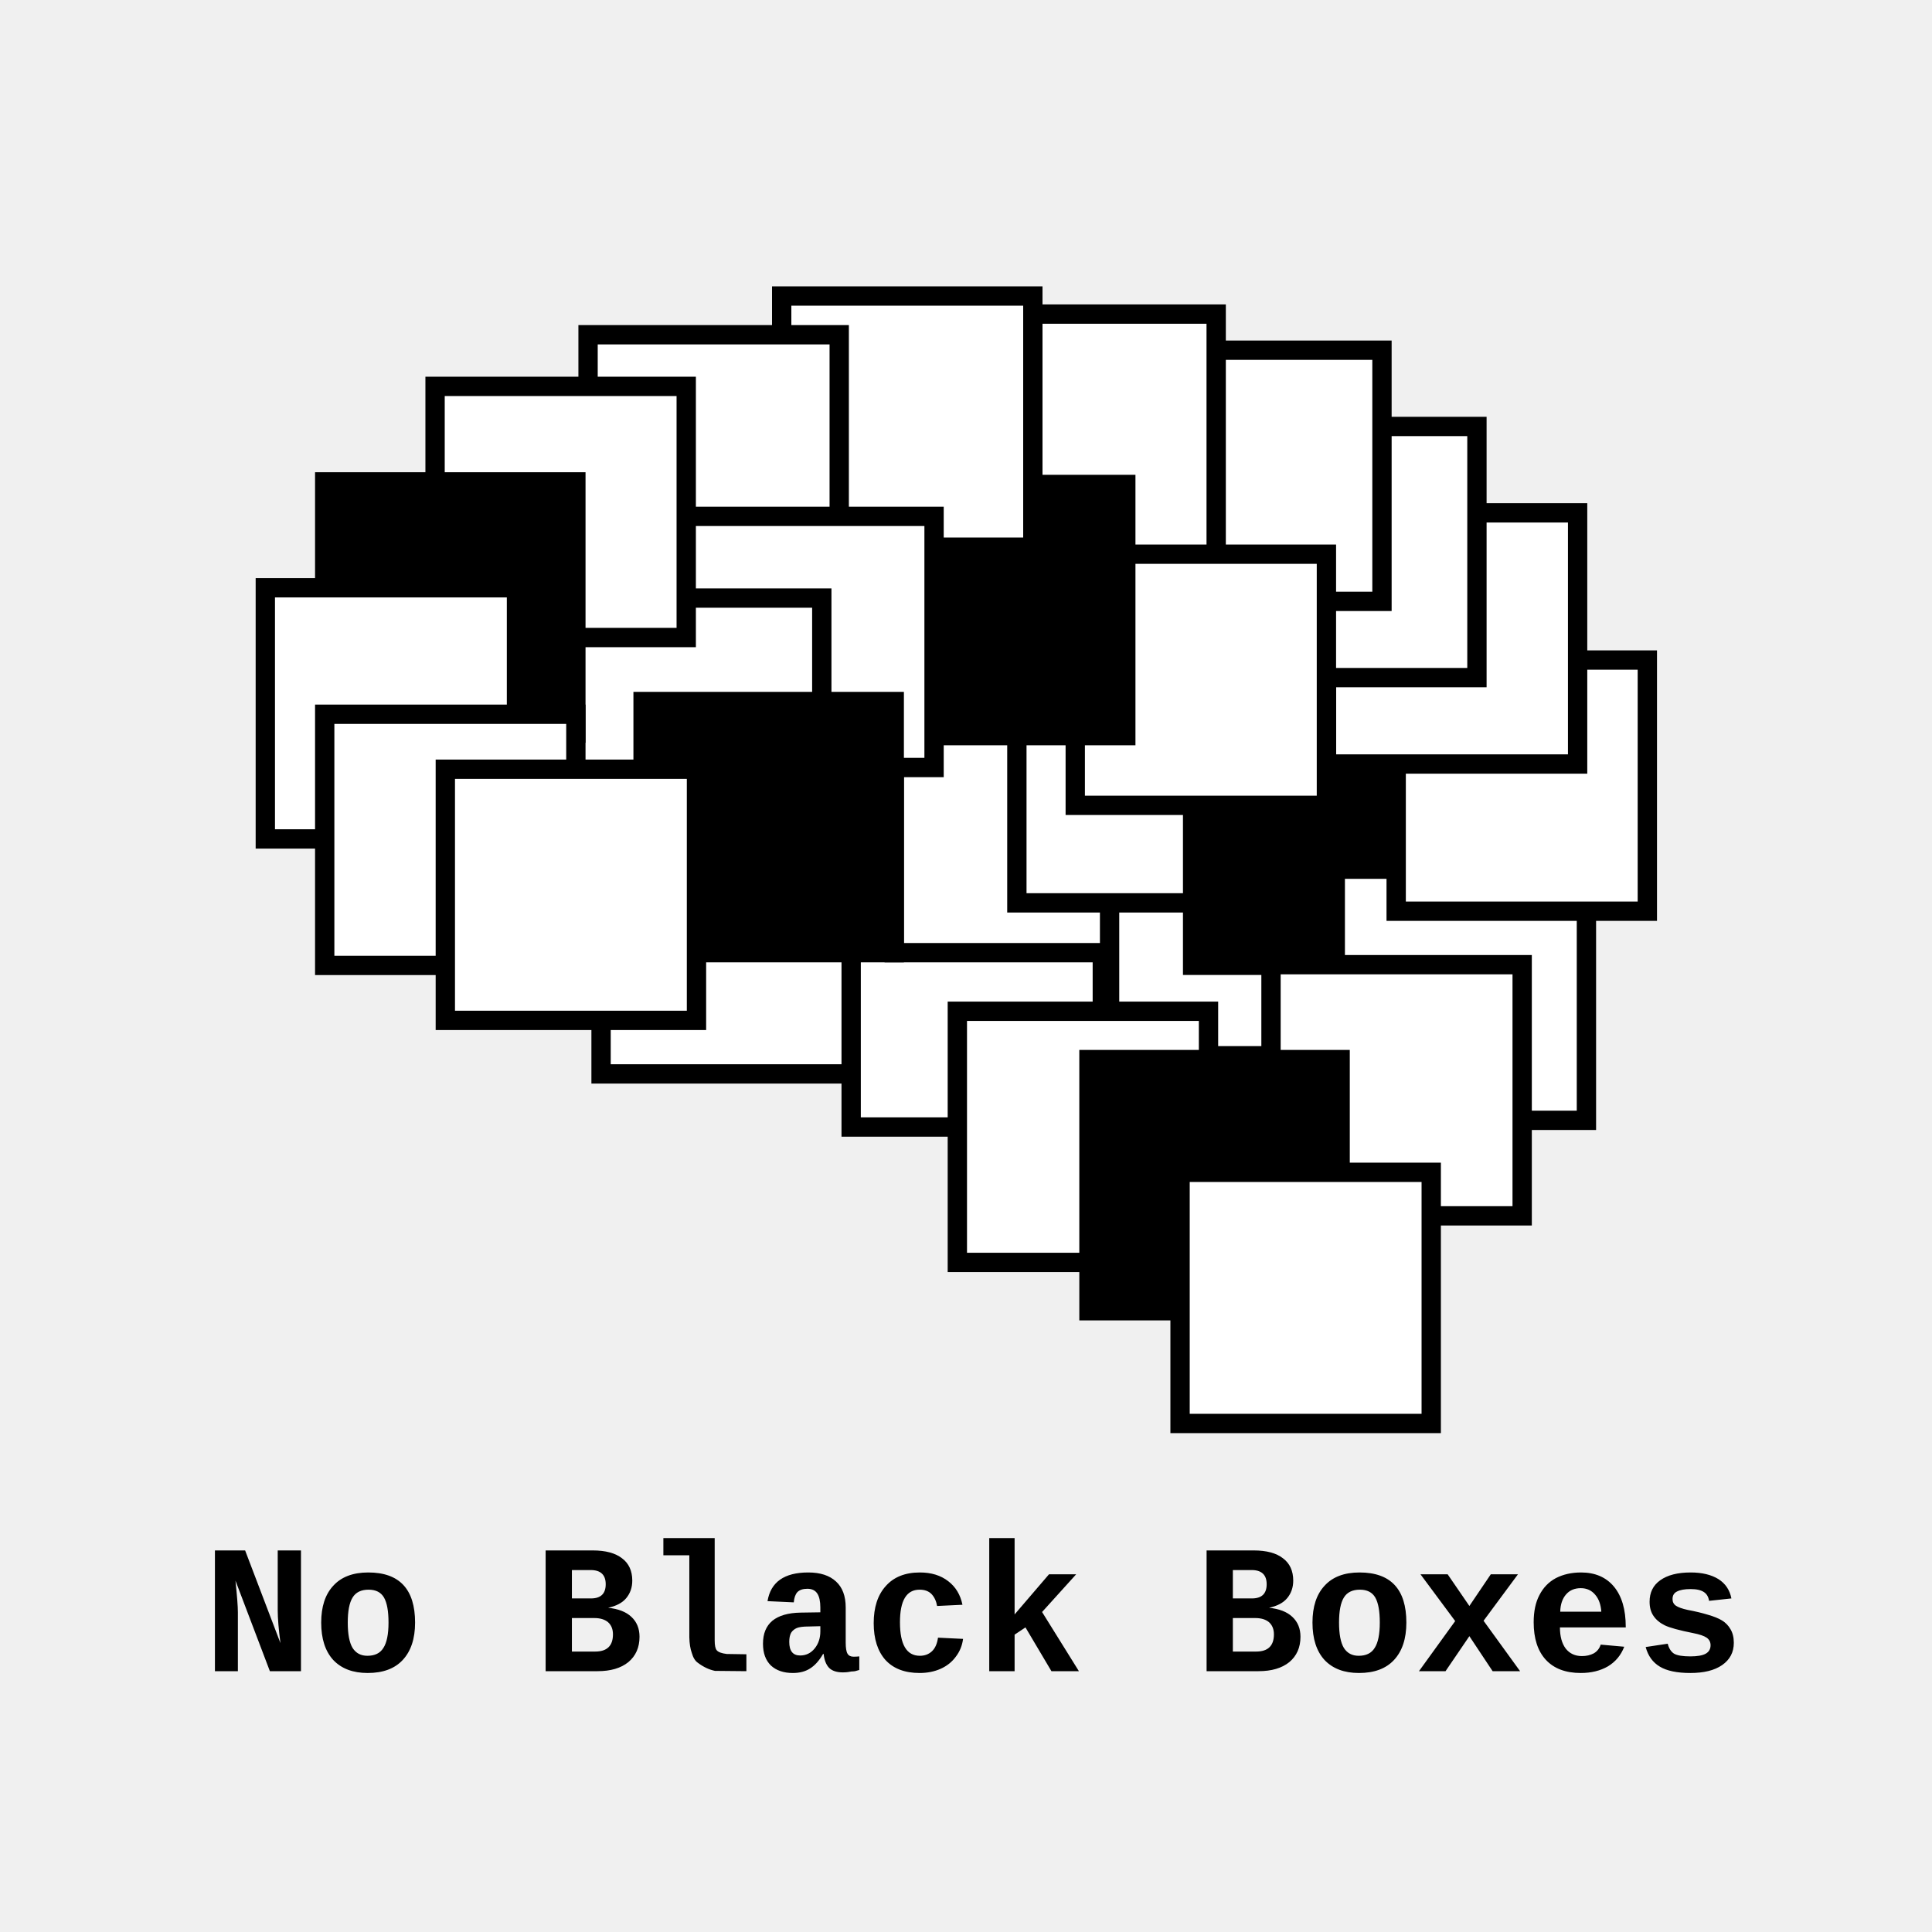
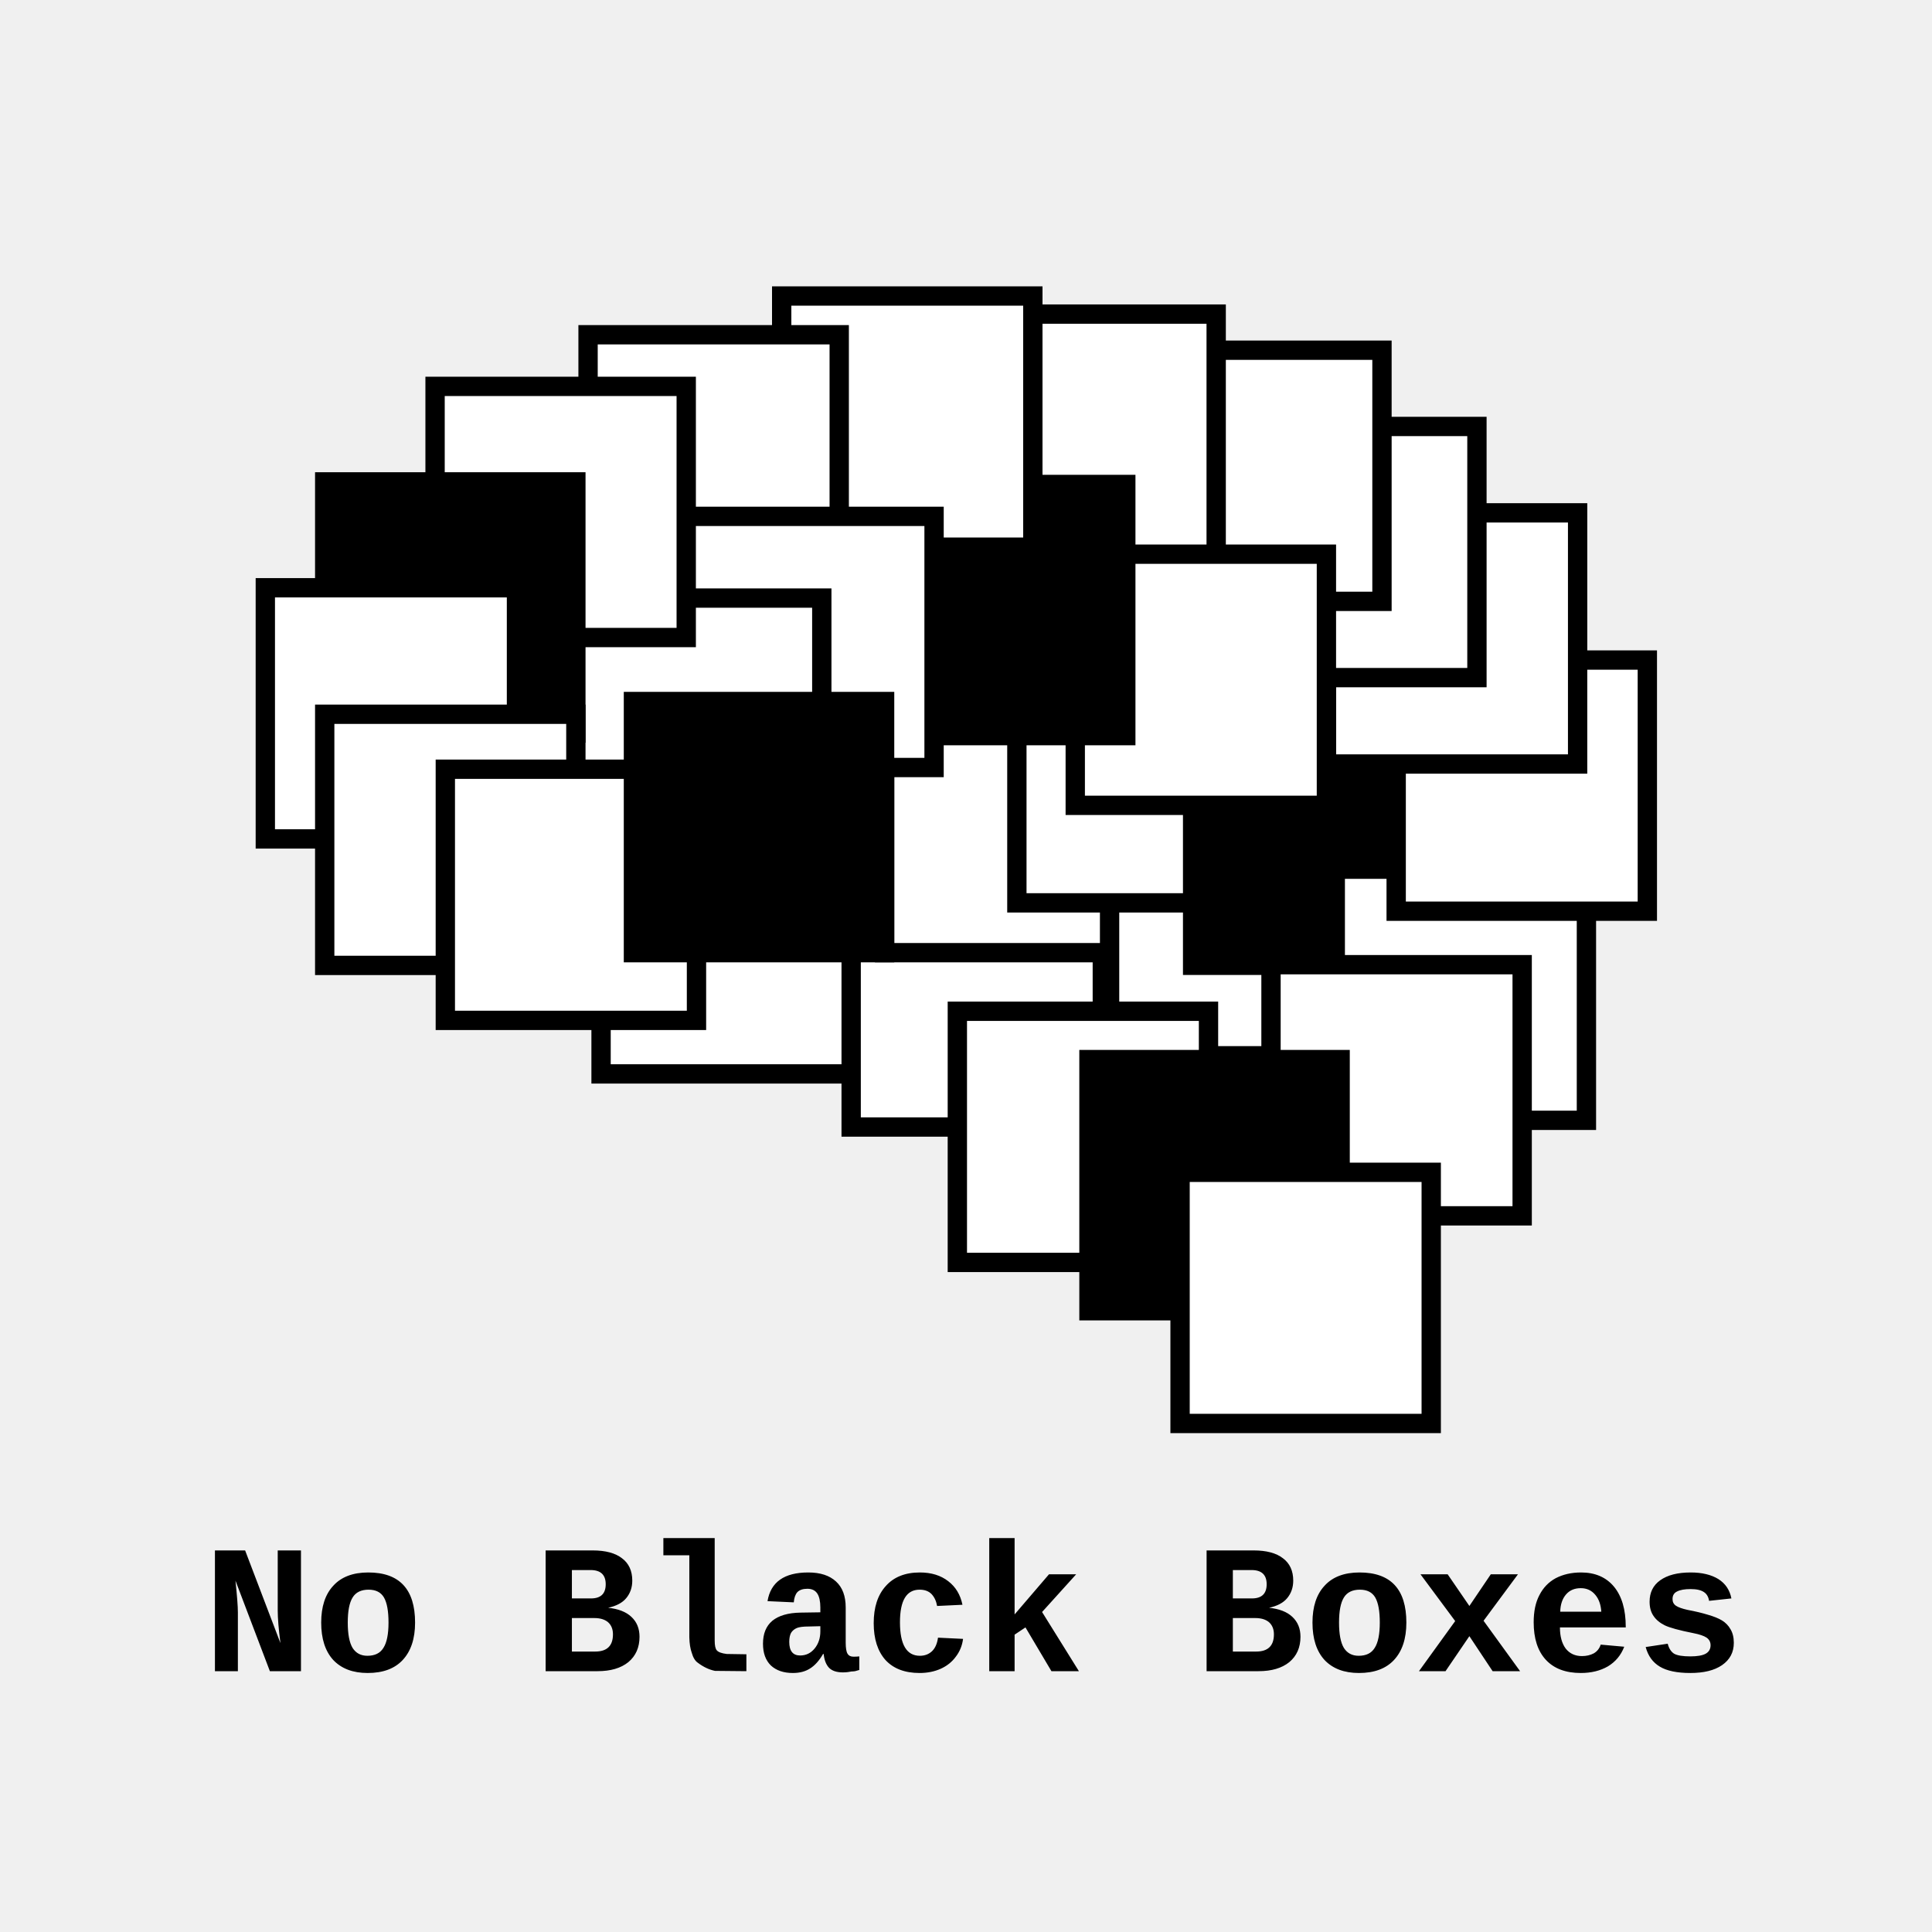
<svg xmlns="http://www.w3.org/2000/svg" id="logo" width="100mm" height="100mm" viewBox="0 0 100 100" version="1.1">
  <rect class="box" id="box_Atoms" transform="scale(1,1) translate(1, 1)" x="30.111" y="41.584" height="13.0" width="13.0" style="fill:#ffffff;fill-opacity:1;stroke:#000000;stroke-width:1.0;stroke-linecap:round;stroke-linejoin:miter;stroke-miterlimit:4;stroke-opacity:1" />
  <rect class="box" id="box_Electrons" transform="scale(1,1) translate(1, 1)" x="43.056" y="44.334" height="13.0" width="13.0" style="fill:#ffffff;fill-opacity:1;stroke:#000000;stroke-width:1.0;stroke-linecap:round;stroke-linejoin:miter;stroke-miterlimit:4;stroke-opacity:1" />
-   <rect class="box" id="box_Magnets" transform="scale(1,1) translate(1, 1)" x="45.286" y="35.31" height="13.0" width="13.0" style="fill:#ffffff;fill-opacity:1;stroke:#000000;stroke-width:1.0;stroke-linecap:round;stroke-linejoin:miter;stroke-miterlimit:4;stroke-opacity:1" />
+   <rect class="box" id="box_Magnets" transform="scale(1,1) translate(1, 1)" x="44.787" y="35.31" height="13.0" width="13.0" style="fill:#ffffff;fill-opacity:1;stroke:#000000;stroke-width:1.0;stroke-linecap:round;stroke-linejoin:miter;stroke-miterlimit:4;stroke-opacity:1" />
  <rect class="box" id="box_Light" transform="scale(1,1) translate(1, 1)" x="56.432" y="40.647" height="13.0" width="13.0" style="fill:#ffffff;fill-opacity:1;stroke:#000000;stroke-width:1.0;stroke-linecap:round;stroke-linejoin:miter;stroke-miterlimit:4;stroke-opacity:1" />
  <rect class="box" id="box_Sensors" transform="scale(1,1) translate(1, 1)" x="51.633" y="32.732" height="13.0" width="13.0" style="fill:#ffffff;fill-opacity:1;stroke:#000000;stroke-width:1.0;stroke-linecap:round;stroke-linejoin:miter;stroke-miterlimit:4;stroke-opacity:1" />
  <rect class="box" id="box_Motors" transform="scale(1,1) translate(1, 1)" x="60.73" y="35.965" height="13.0" width="13.0" style="fill:#000000;fill-opacity:1;stroke:#000000;stroke-width:1.0;stroke-linecap:round;stroke-linejoin:miter;stroke-miterlimit:4;stroke-opacity:1" />
  <rect class="box" id="box_Transistors" transform="scale(1,1) translate(1, 1)" x="68.113" y="43.989" height="13.0" width="13.0" style="fill:#ffffff;fill-opacity:1;stroke:#000000;stroke-width:1.0;stroke-linecap:round;stroke-linejoin:miter;stroke-miterlimit:4;stroke-opacity:1" />
  <rect class="box" id="box_Amplifiers" transform="scale(1,1) translate(1, 1)" x="71.266" y="33.164" height="13.0" width="13.0" style="fill:#ffffff;fill-opacity:1;stroke:#000000;stroke-width:1.0;stroke-linecap:round;stroke-linejoin:miter;stroke-miterlimit:4;stroke-opacity:1" />
  <rect class="box" id="box_Circuits" transform="scale(1,1) translate(1, 1)" x="67.657" y="25.546" height="13.0" width="13.0" style="fill:#ffffff;fill-opacity:1;stroke:#000000;stroke-width:1.0;stroke-linecap:round;stroke-linejoin:miter;stroke-miterlimit:4;stroke-opacity:1" />
  <rect class="box" id="box_Power" transform="scale(1,1) translate(1, 1)" x="62.446" y="21.072" height="13.0" width="13.0" style="fill:#ffffff;fill-opacity:1;stroke:#000000;stroke-width:1.0;stroke-linecap:round;stroke-linejoin:miter;stroke-miterlimit:4;stroke-opacity:1" />
  <rect class="box" id="box_Data" transform="scale(1,1) translate(1, 1)" x="57.531" y="17.127" height="13.0" width="13.0" style="fill:#ffffff;fill-opacity:1;stroke:#000000;stroke-width:1.0;stroke-linecap:round;stroke-linejoin:miter;stroke-miterlimit:4;stroke-opacity:1" />
  <rect class="box" id="box_Logic" transform="scale(1,1) translate(1, 1)" x="48.949" y="15.257" height="13.0" width="13.0" style="fill:#ffffff;fill-opacity:1;stroke:#000000;stroke-width:1.0;stroke-linecap:round;stroke-linejoin:miter;stroke-miterlimit:4;stroke-opacity:1" />
  <rect class="box" id="box_Memory" transform="scale(1,1) translate(1, 1)" x="54.655" y="27.685" height="13.0" width="13.0" style="fill:#ffffff;fill-opacity:1;stroke:#000000;stroke-width:1.0;stroke-linecap:round;stroke-linejoin:miter;stroke-miterlimit:4;stroke-opacity:1" />
  <rect class="box" id="box_FPGAs" transform="scale(1,1) translate(1, 1)" x="44.271" y="24.076" height="13.0" width="13.0" style="fill:#000000;fill-opacity:1;stroke:#000000;stroke-width:1.0;stroke-linecap:round;stroke-linejoin:miter;stroke-miterlimit:4;stroke-opacity:1" />
  <rect class="box" id="box_Computers" transform="scale(1,1) translate(1, 1)" x="39.46" y="14.321" height="13.0" width="13.0" style="fill:#ffffff;fill-opacity:1;stroke:#000000;stroke-width:1.0;stroke-linecap:round;stroke-linejoin:miter;stroke-miterlimit:4;stroke-opacity:1" />
  <rect class="box" id="box_Control" transform="scale(1,1) translate(1, 1)" x="29.438" y="16.326" height="13.0" width="13.0" style="fill:#ffffff;fill-opacity:1;stroke:#000000;stroke-width:1.0;stroke-linecap:round;stroke-linejoin:miter;stroke-miterlimit:4;stroke-opacity:1" />
  <rect class="box" id="box_Robotics" transform="scale(1,1) translate(1, 1)" x="34.347" y="25.727" height="13.0" width="13.0" style="fill:#ffffff;fill-opacity:1;stroke:#000000;stroke-width:1.0;stroke-linecap:round;stroke-linejoin:miter;stroke-miterlimit:4;stroke-opacity:1" />
  <rect class="box" id="box_Systems" transform="scale(1,1) translate(1, 1)" x="28.536" y="29.956" height="13.0" width="13.0" style="fill:#ffffff;fill-opacity:1;stroke:#000000;stroke-width:1.0;stroke-linecap:round;stroke-linejoin:miter;stroke-miterlimit:4;stroke-opacity:1" />
  <rect class="box" id="box_Linux" transform="scale(1,1) translate(1, 1)" x="21.519" y="18.998" height="13.0" width="13.0" style="fill:#ffffff;fill-opacity:1;stroke:#000000;stroke-width:1.0;stroke-linecap:round;stroke-linejoin:miter;stroke-miterlimit:4;stroke-opacity:1" />
  <rect class="box" id="box_Python" transform="scale(1,1) translate(1, 1)" x="15.807" y="23.943" height="13.0" width="13.0" style="fill:#000000;fill-opacity:1;stroke:#000000;stroke-width:1.0;stroke-linecap:round;stroke-linejoin:miter;stroke-miterlimit:4;stroke-opacity:1" />
  <rect class="box" id="box_Networks" transform="scale(1,1) translate(1, 1)" x="12.733" y="29.422" height="13.0" width="13.0" style="fill:#ffffff;fill-opacity:1;stroke:#000000;stroke-width:1.0;stroke-linecap:round;stroke-linejoin:miter;stroke-miterlimit:4;stroke-opacity:1" />
  <rect class="box" id="box_Websites" transform="scale(1,1) translate(1, 1)" x="15.807" y="35.97" height="13.0" width="13.0" style="fill:#ffffff;fill-opacity:1;stroke:#000000;stroke-width:1.0;stroke-linecap:round;stroke-linejoin:miter;stroke-miterlimit:4;stroke-opacity:1" />
  <rect class="box" id="box_Servers" transform="scale(1,1) translate(1, 1)" x="48.552" y="51.343" height="13.0" width="13.0" style="fill:#ffffff;fill-opacity:1;stroke:#000000;stroke-width:1.0;stroke-linecap:round;stroke-linejoin:miter;stroke-miterlimit:4;stroke-opacity:1" />
  <rect class="box" id="box_Security" transform="scale(1,1) translate(1, 1)" x="64.787" y="48.932" height="13.0" width="13.0" style="fill:#ffffff;fill-opacity:1;stroke:#000000;stroke-width:1.0;stroke-linecap:round;stroke-linejoin:miter;stroke-miterlimit:4;stroke-opacity:1" />
  <rect class="box" id="box_Audio" transform="scale(1,1) translate(1, 1)" x="55.365" y="53.845" height="13.0" width="13.0" style="fill:#000000;fill-opacity:1;stroke:#000000;stroke-width:1.0;stroke-linecap:round;stroke-linejoin:miter;stroke-miterlimit:4;stroke-opacity:1" />
  <rect class="box" id="box_Vision" transform="scale(1,1) translate(1, 1)" x="60.08" y="59.678" height="13.0" width="13.0" style="fill:#ffffff;fill-opacity:1;stroke:#000000;stroke-width:1.0;stroke-linecap:round;stroke-linejoin:miter;stroke-miterlimit:4;stroke-opacity:1" />
-   <rect class="box" id="box_Learning" transform="scale(1,1) translate(1, 1)" x="32.286" y="35.31" height="13.0" width="13.0" style="fill:#000000;fill-opacity:1;stroke:#000000;stroke-width:1.0;stroke-linecap:round;stroke-linejoin:miter;stroke-miterlimit:4;stroke-opacity:1" />
-   <rect class="box" id="box_Intelligence" transform="scale(1,1) translate(1, 1)" x="22.05" y="38.814" height="13.0" width="13.0" style="fill:#ffffff;fill-opacity:1;stroke:#000000;stroke-width:1.0;stroke-linecap:round;stroke-linejoin:miter;stroke-miterlimit:4;stroke-opacity:1" />
+   <rect class="box" id="box_Learning" transform="scale(1,1) translate(1, 1)" x="22.05" y="38.814" height="13.0" width="13.0" style="fill:#ffffff;fill-opacity:1;stroke:#000000;stroke-width:1.0;stroke-linecap:round;stroke-linejoin:miter;stroke-miterlimit:4;stroke-opacity:1" />
+   <rect class="box" id="box_Intelligence" transform="scale(1,1) translate(1, 1)" x="31.787" y="35.31" height="13.0" width="13.0" style="fill:#000000;fill-opacity:1;stroke:#000000;stroke-width:1.0;stroke-linecap:round;stroke-linejoin:miter;stroke-miterlimit:4;stroke-opacity:1" />
  <text class="text" id="nbb" x="10.5" y="86.5" style="font-style:normal;font-weight:bold;font-size:9.5;line-height:1.25;font-family:'Liberation Mono';white-space:pre;display:inline;fill:#000000;fill-opacity:1;stroke:none">No Black Boxes</text>
</svg>
